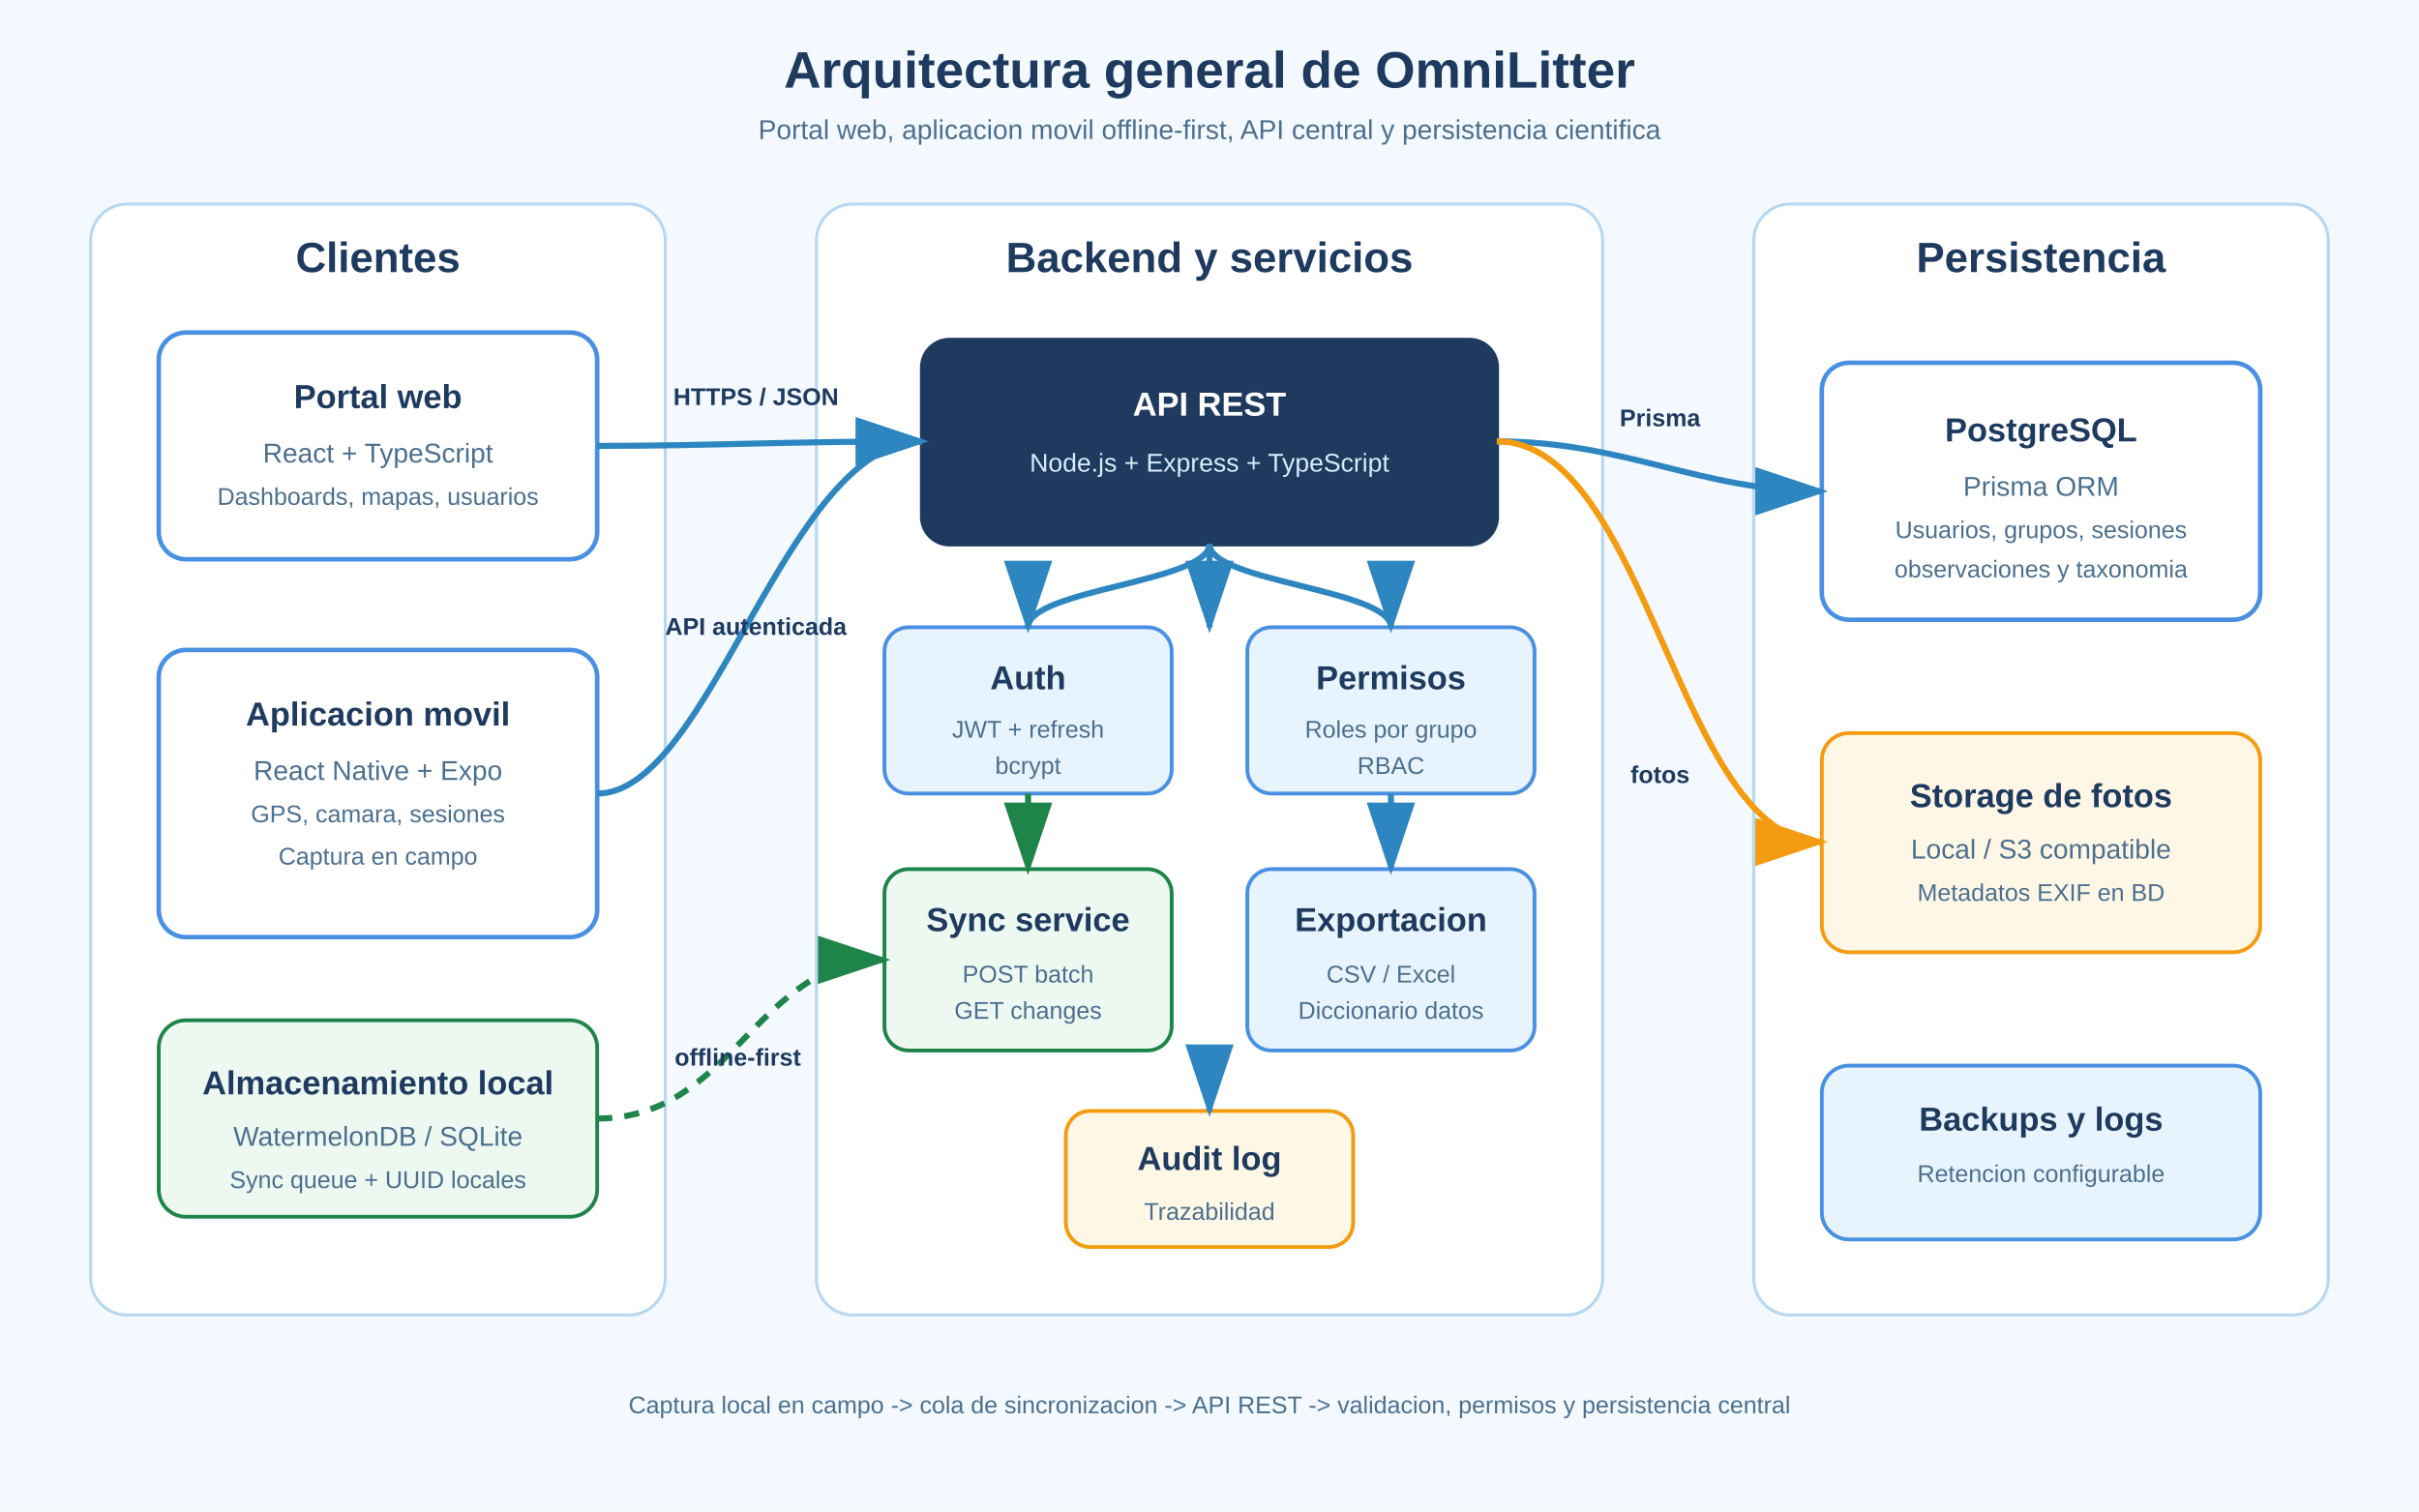
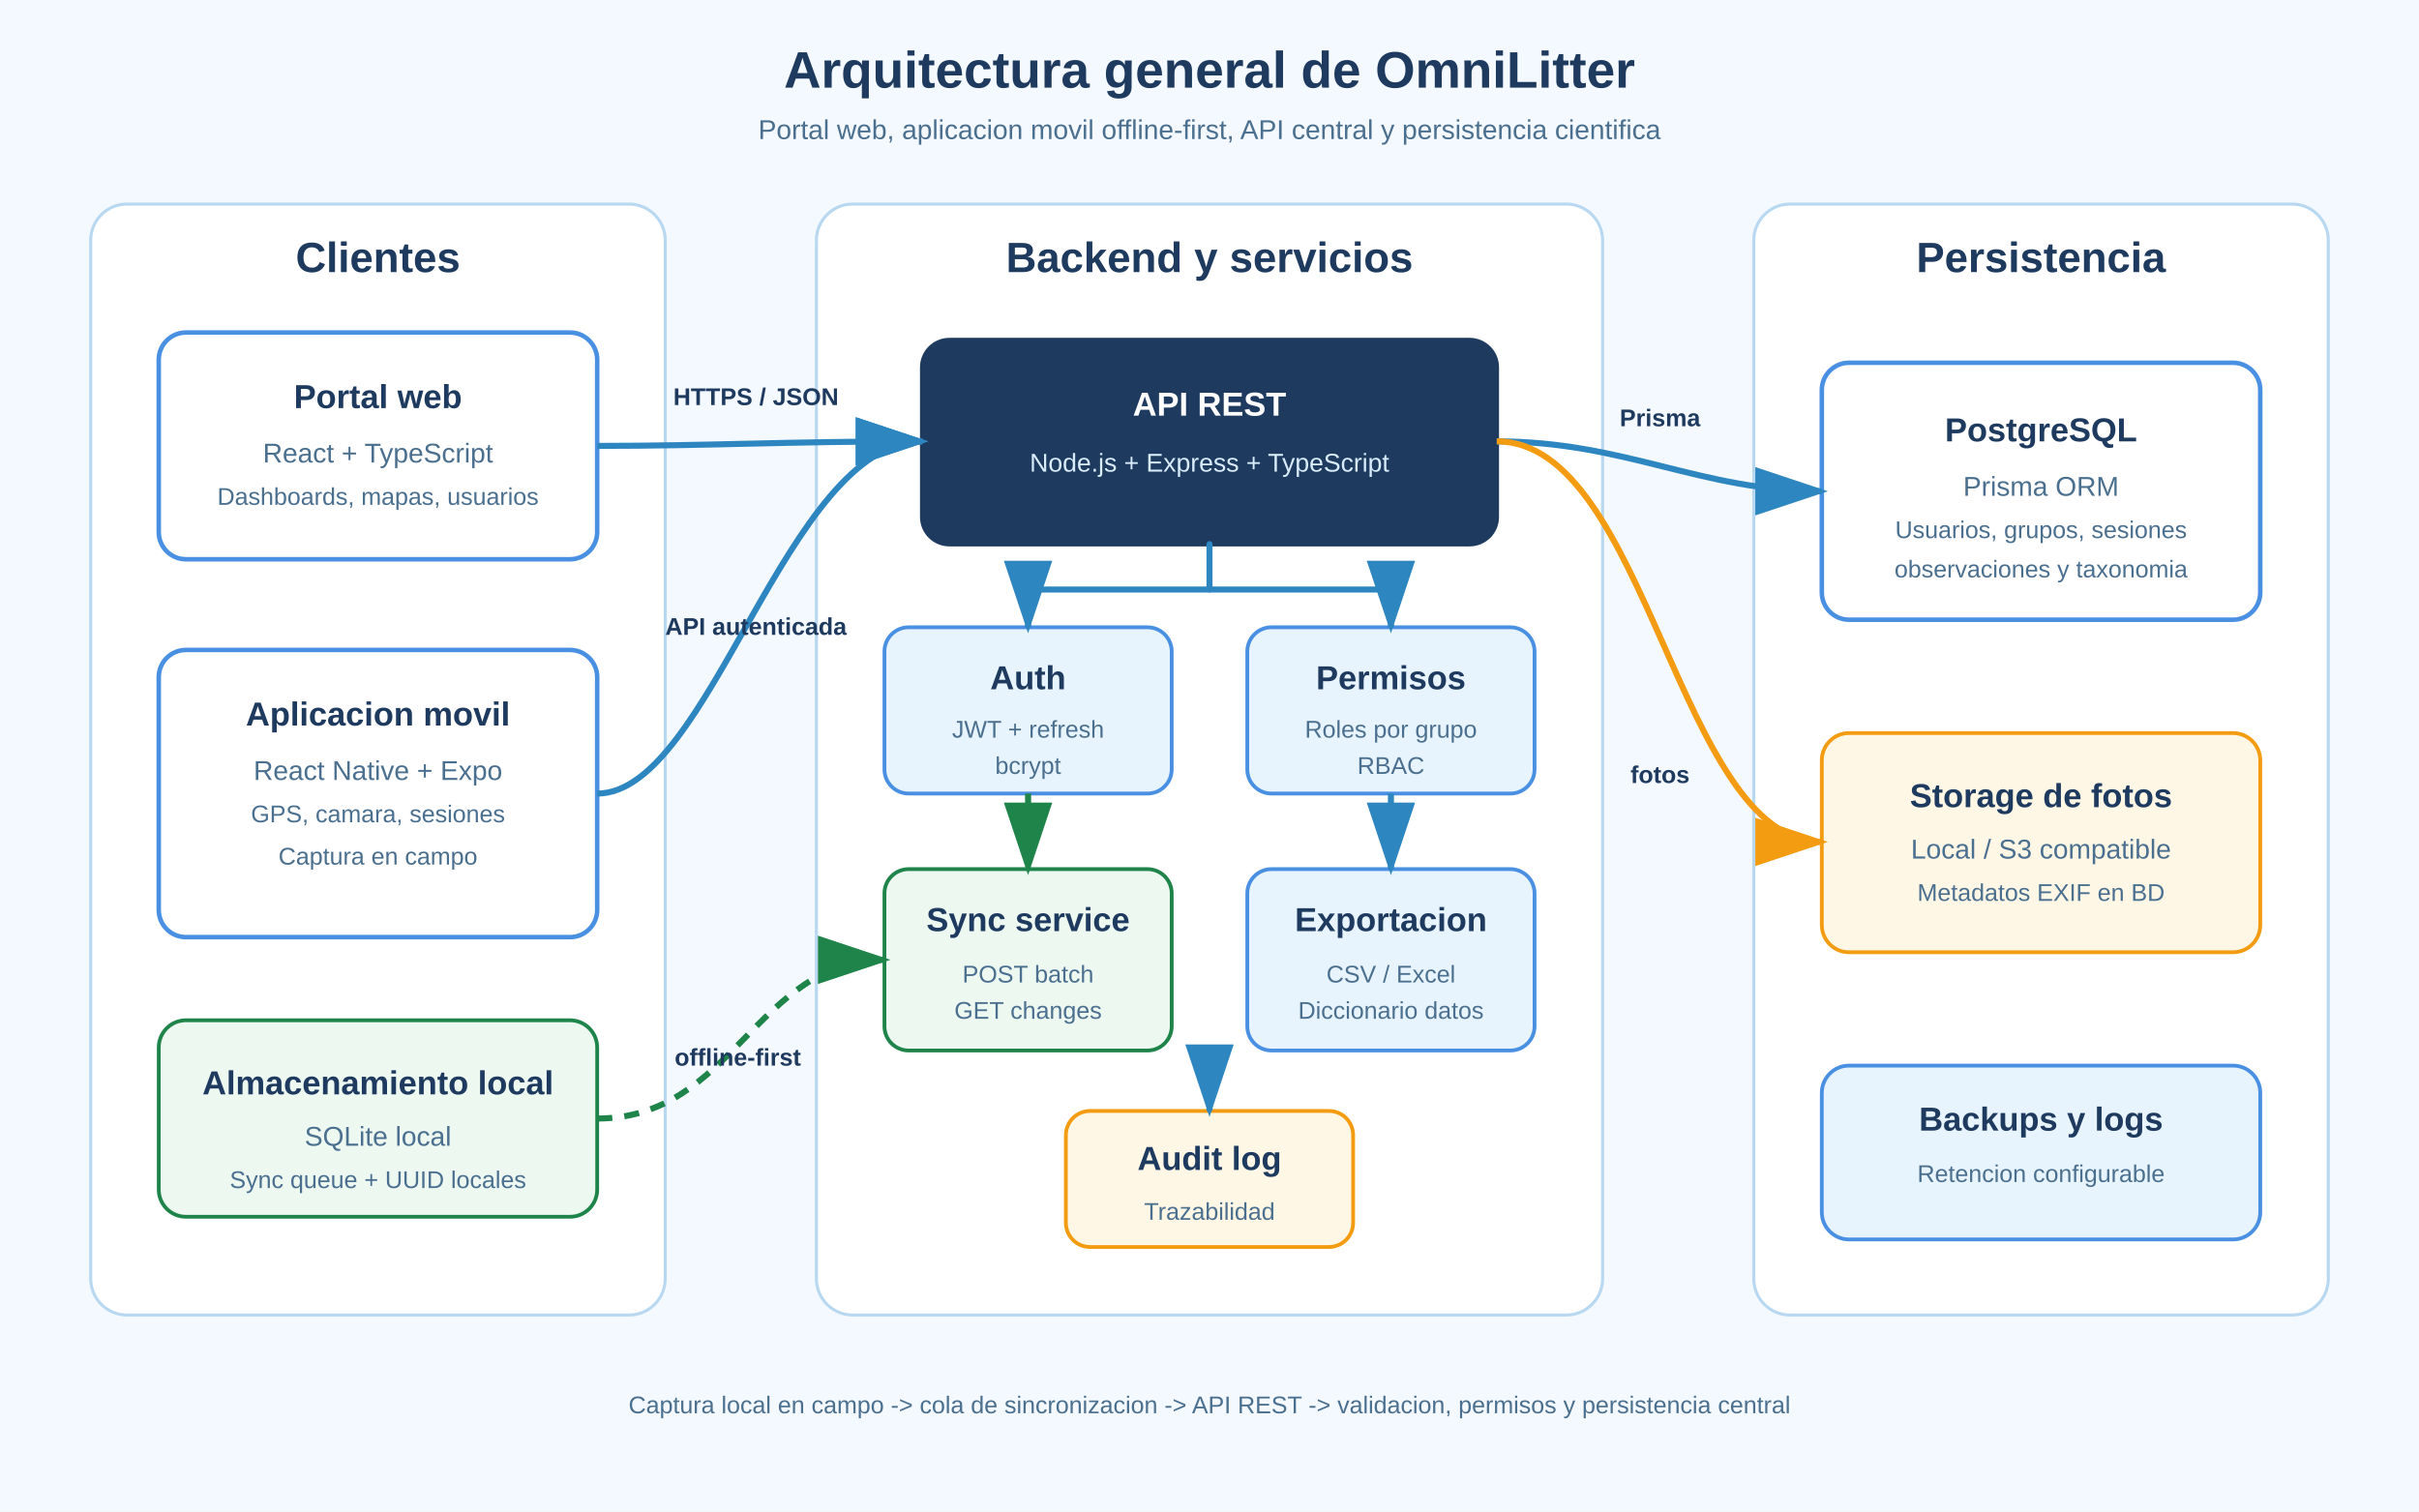
<svg xmlns="http://www.w3.org/2000/svg" width="1600" height="1000" viewBox="0 0 1600 1000">
  <defs>
    <style>
      .bg { fill: #f4f9ff; }
      .zone { fill: #ffffff; stroke: #b8d7f0; stroke-width: 2; }
      .zone-title { fill: #1e3a5f; font-family: Arial, Helvetica, sans-serif; font-size: 28px; font-weight: 700; }
      .box { fill: #ffffff; stroke: #4a90e2; stroke-width: 3; }
      .box-soft { fill: #e8f4fd; stroke: #4a90e2; stroke-width: 2.5; }
      .box-dark { fill: #1e3a5f; stroke: #1e3a5f; stroke-width: 3; }
      .box-green { fill: #edf8f1; stroke: #1e8449; stroke-width: 2.5; }
      .box-amber { fill: #fff7e6; stroke: #f39c12; stroke-width: 2.5; }
      .text { fill: #1e3a5f; font-family: Arial, Helvetica, sans-serif; font-size: 22px; font-weight: 700; }
      .subtext { fill: #4b6f8f; font-family: Arial, Helvetica, sans-serif; font-size: 18px; }
      .small { fill: #4b6f8f; font-family: Arial, Helvetica, sans-serif; font-size: 16px; }
      .white-text { fill: #ffffff; font-family: Arial, Helvetica, sans-serif; font-size: 22px; font-weight: 700; }
      .white-subtext { fill: #d9ecfb; font-family: Arial, Helvetica, sans-serif; font-size: 17px; }
      .arrow { stroke: #2e86c1; stroke-width: 4; fill: none; marker-end: url(#arrowhead); }
+       .connector { stroke: #2e86c1; stroke-width: 4; fill: none; stroke-linecap: round; }
      .arrow-sync { stroke: #1e8449; stroke-width: 4; fill: none; marker-end: url(#arrowhead-green); stroke-dasharray: 10 8; }
      .arrow-photo { stroke: #f39c12; stroke-width: 4; fill: none; marker-end: url(#arrowhead-amber); }
      .label { fill: #1e3a5f; font-family: Arial, Helvetica, sans-serif; font-size: 16px; font-weight: 700; }
    </style>
    <marker id="arrowhead" markerWidth="12" markerHeight="8" refX="11" refY="4" orient="auto">
      <polygon points="0 0, 12 4, 0 8" fill="#2e86c1" />
    </marker>
    <marker id="arrowhead-green" markerWidth="12" markerHeight="8" refX="11" refY="4" orient="auto">
      <polygon points="0 0, 12 4, 0 8" fill="#1e8449" />
    </marker>
    <marker id="arrowhead-amber" markerWidth="12" markerHeight="8" refX="11" refY="4" orient="auto">
      <polygon points="0 0, 12 4, 0 8" fill="#f39c12" />
    </marker>
  </defs>
  <rect class="bg" x="0" y="0" width="1600" height="1000" />
  <text x="800" y="58" text-anchor="middle" class="zone-title" style="font-size: 34px;">Arquitectura general de OmniLitter</text>
  <text x="800" y="92" text-anchor="middle" class="subtext">Portal web, aplicacion movil offline-first, API central y persistencia cientifica</text>
  <rect class="zone" x="60" y="135" width="380" height="735" rx="24" />
  <text x="250" y="180" text-anchor="middle" class="zone-title">Clientes</text>
  <rect class="box" x="105" y="220" width="290" height="150" rx="18" />
  <text x="250" y="270" text-anchor="middle" class="text">Portal web</text>
  <text x="250" y="306" text-anchor="middle" class="subtext">React + TypeScript</text>
  <text x="250" y="334" text-anchor="middle" class="small">Dashboards, mapas, usuarios</text>
  <rect class="box" x="105" y="430" width="290" height="190" rx="18" />
  <text x="250" y="480" text-anchor="middle" class="text">Aplicacion movil</text>
  <text x="250" y="516" text-anchor="middle" class="subtext">React Native + Expo</text>
  <text x="250" y="544" text-anchor="middle" class="small">GPS, camara, sesiones</text>
  <text x="250" y="572" text-anchor="middle" class="small">Captura en campo</text>
  <rect class="box-green" x="105" y="675" width="290" height="130" rx="18" />
  <text x="250" y="724" text-anchor="middle" class="text">Almacenamiento local</text>
-   <text x="250" y="758" text-anchor="middle" class="subtext">WatermelonDB / SQLite</text>
+   <text x="250" y="758" text-anchor="middle" class="subtext">SQLite local</text>
  <text x="250" y="786" text-anchor="middle" class="small">Sync queue + UUID locales</text>
  <rect class="zone" x="540" y="135" width="520" height="735" rx="24" />
  <text x="800" y="180" text-anchor="middle" class="zone-title">Backend y servicios</text>
  <rect class="box-dark" x="610" y="225" width="380" height="135" rx="18" />
  <text x="800" y="275" text-anchor="middle" class="white-text">API REST</text>
  <text x="800" y="312" text-anchor="middle" class="white-subtext">Node.js + Express + TypeScript</text>
  <rect class="box-soft" x="585" y="415" width="190" height="110" rx="16" />
  <text x="680" y="456" text-anchor="middle" class="text">Auth</text>
  <text x="680" y="488" text-anchor="middle" class="small">JWT + refresh</text>
  <text x="680" y="512" text-anchor="middle" class="small">bcrypt</text>
  <rect class="box-soft" x="825" y="415" width="190" height="110" rx="16" />
  <text x="920" y="456" text-anchor="middle" class="text">Permisos</text>
  <text x="920" y="488" text-anchor="middle" class="small">Roles por grupo</text>
  <text x="920" y="512" text-anchor="middle" class="small">RBAC</text>
  <rect class="box-green" x="585" y="575" width="190" height="120" rx="16" />
  <text x="680" y="616" text-anchor="middle" class="text">Sync service</text>
  <text x="680" y="650" text-anchor="middle" class="small">POST batch</text>
  <text x="680" y="674" text-anchor="middle" class="small">GET changes</text>
  <rect class="box-soft" x="825" y="575" width="190" height="120" rx="16" />
  <text x="920" y="616" text-anchor="middle" class="text">Exportacion</text>
  <text x="920" y="650" text-anchor="middle" class="small">CSV / Excel</text>
  <text x="920" y="674" text-anchor="middle" class="small">Diccionario datos</text>
  <rect class="box-amber" x="705" y="735" width="190" height="90" rx="16" />
  <text x="800" y="774" text-anchor="middle" class="text">Audit log</text>
  <text x="800" y="807" text-anchor="middle" class="small">Trazabilidad</text>
  <rect class="zone" x="1160" y="135" width="380" height="735" rx="24" />
  <text x="1350" y="180" text-anchor="middle" class="zone-title">Persistencia</text>
  <rect class="box" x="1205" y="240" width="290" height="170" rx="18" />
  <text x="1350" y="292" text-anchor="middle" class="text">PostgreSQL</text>
  <text x="1350" y="328" text-anchor="middle" class="subtext">Prisma ORM</text>
  <text x="1350" y="356" text-anchor="middle" class="small">Usuarios, grupos, sesiones</text>
  <text x="1350" y="382" text-anchor="middle" class="small">observaciones y taxonomia</text>
  <rect class="box-amber" x="1205" y="485" width="290" height="145" rx="18" />
  <text x="1350" y="534" text-anchor="middle" class="text">Storage de fotos</text>
  <text x="1350" y="568" text-anchor="middle" class="subtext">Local / S3 compatible</text>
  <text x="1350" y="596" text-anchor="middle" class="small">Metadatos EXIF en BD</text>
  <rect class="box-soft" x="1205" y="705" width="290" height="115" rx="18" />
  <text x="1350" y="748" text-anchor="middle" class="text">Backups y logs</text>
  <text x="1350" y="782" text-anchor="middle" class="small">Retencion configurable</text>
  <path class="arrow" d="M 395 295 C 470 295, 520 292, 610 292" />
  <text x="500" y="268" text-anchor="middle" class="label">HTTPS / JSON</text>
  <path class="arrow" d="M 395 525 C 470 525, 520 292, 610 292" />
  <text x="500" y="420" text-anchor="middle" class="label">API autenticada</text>
  <path class="arrow-sync" d="M 395 740 C 485 740, 500 635, 585 635" />
  <text x="488" y="705" text-anchor="middle" class="label">offline-first</text>
  <path class="arrow" d="M 990 292 C 1075 292, 1125 325, 1205 325" />
  <text x="1098" y="282" text-anchor="middle" class="label">Prisma</text>
  <path class="arrow-photo" d="M 990 292 C 1090 292, 1110 557, 1205 557" />
  <text x="1098" y="518" text-anchor="middle" class="label">fotos</text>
-   <path class="arrow" d="M 800 360 L 800 415" />
-   <path class="arrow" d="M 800 360 C 800 385, 680 390, 680 415" />
-   <path class="arrow" d="M 800 360 C 800 385, 920 390, 920 415" />
+   <path class="connector" d="M 800 360 L 800 390" />
+   <path class="connector" d="M 680 390 L 920 390" />
+   <path class="arrow" d="M 680 390 L 680 415" />
+   <path class="arrow" d="M 920 390 L 920 415" />
  <path class="arrow-sync" d="M 680 525 L 680 575" />
  <path class="arrow" d="M 920 525 L 920 575" />
  <path class="arrow" d="M 800 695 L 800 735" />
  <text x="800" y="935" text-anchor="middle" class="small">
    Captura local en campo -&gt; cola de sincronizacion -&gt; API REST -&gt; validacion, permisos y persistencia central
  </text>
</svg>
